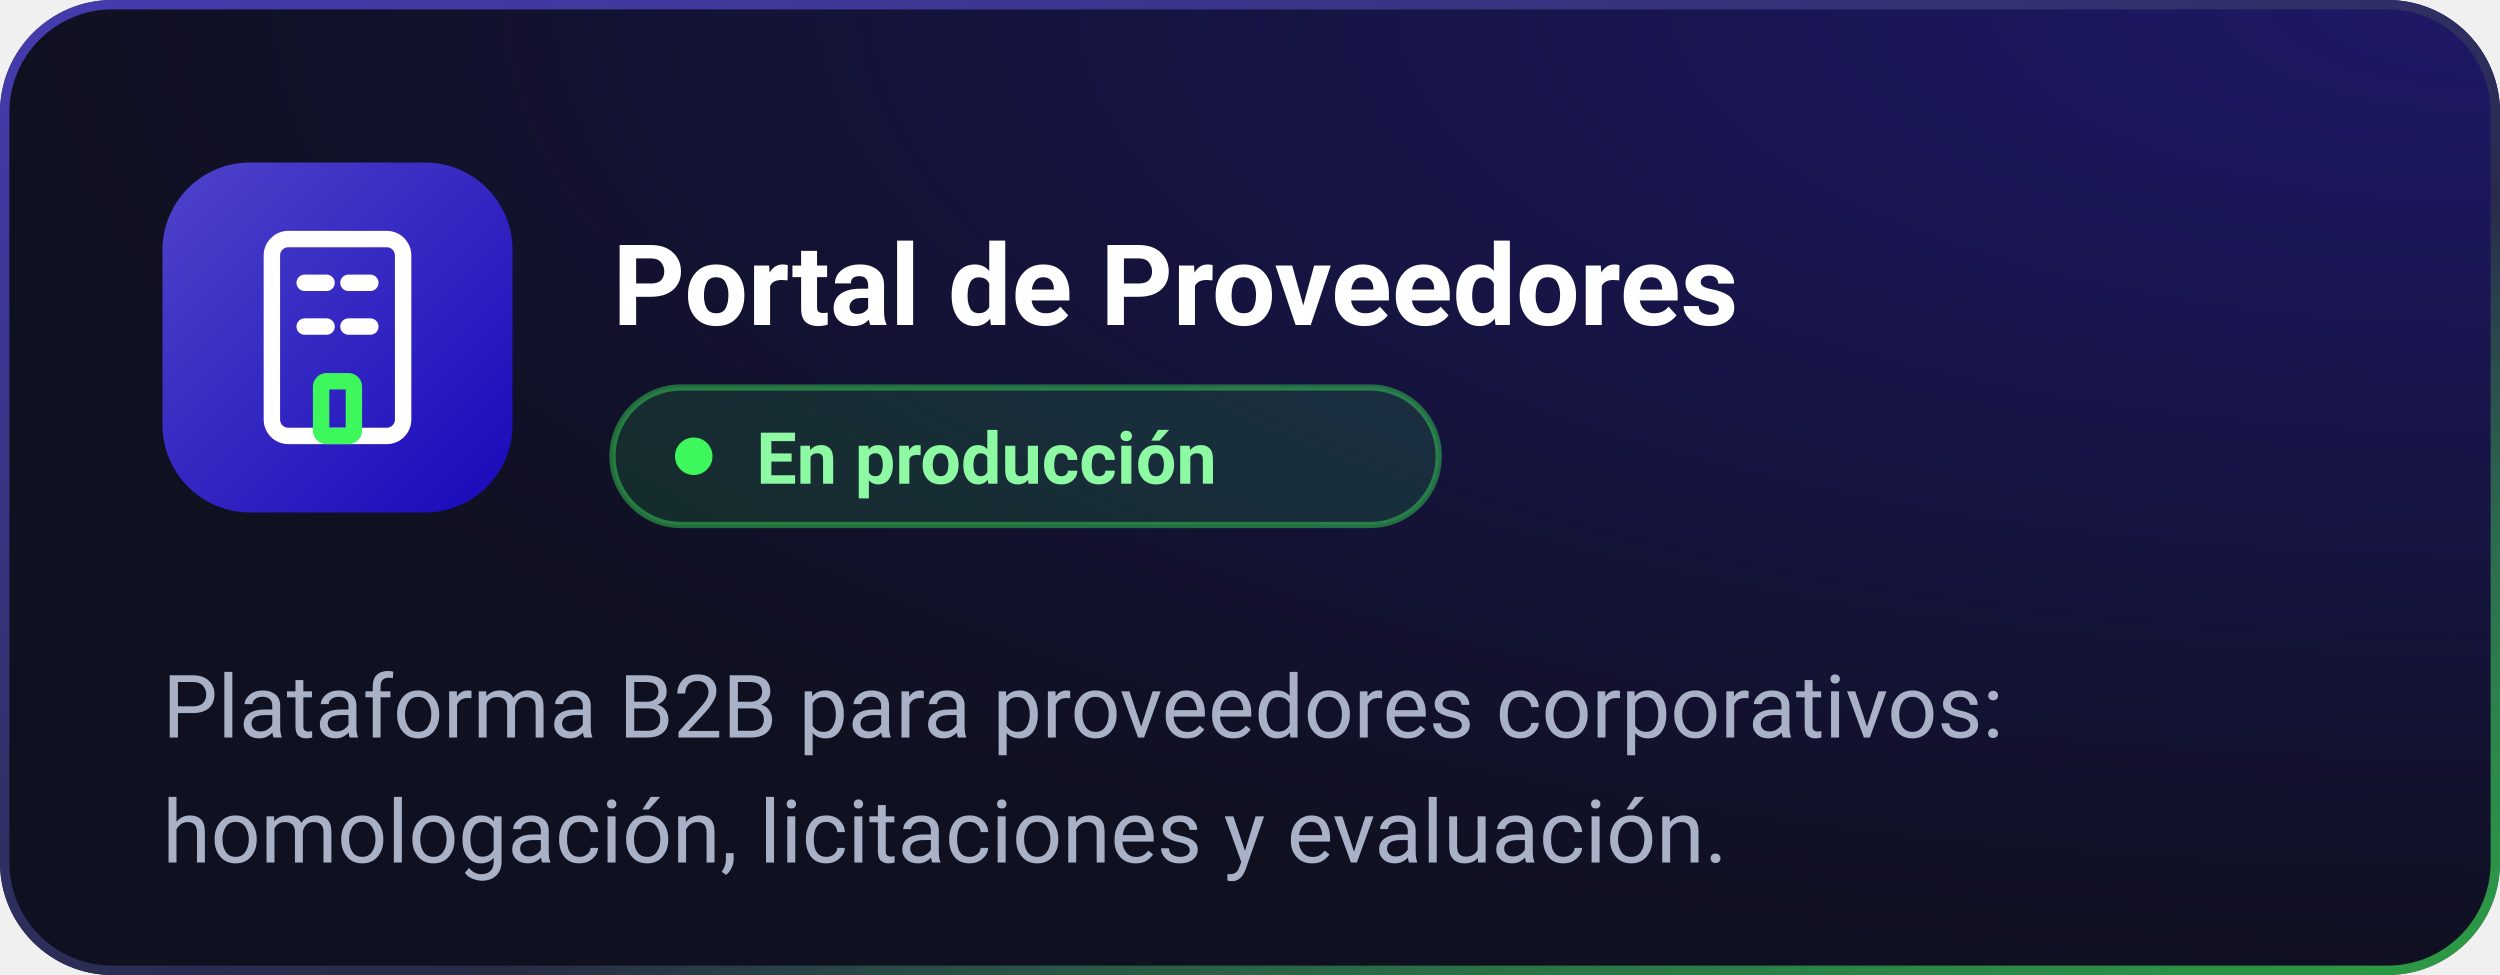
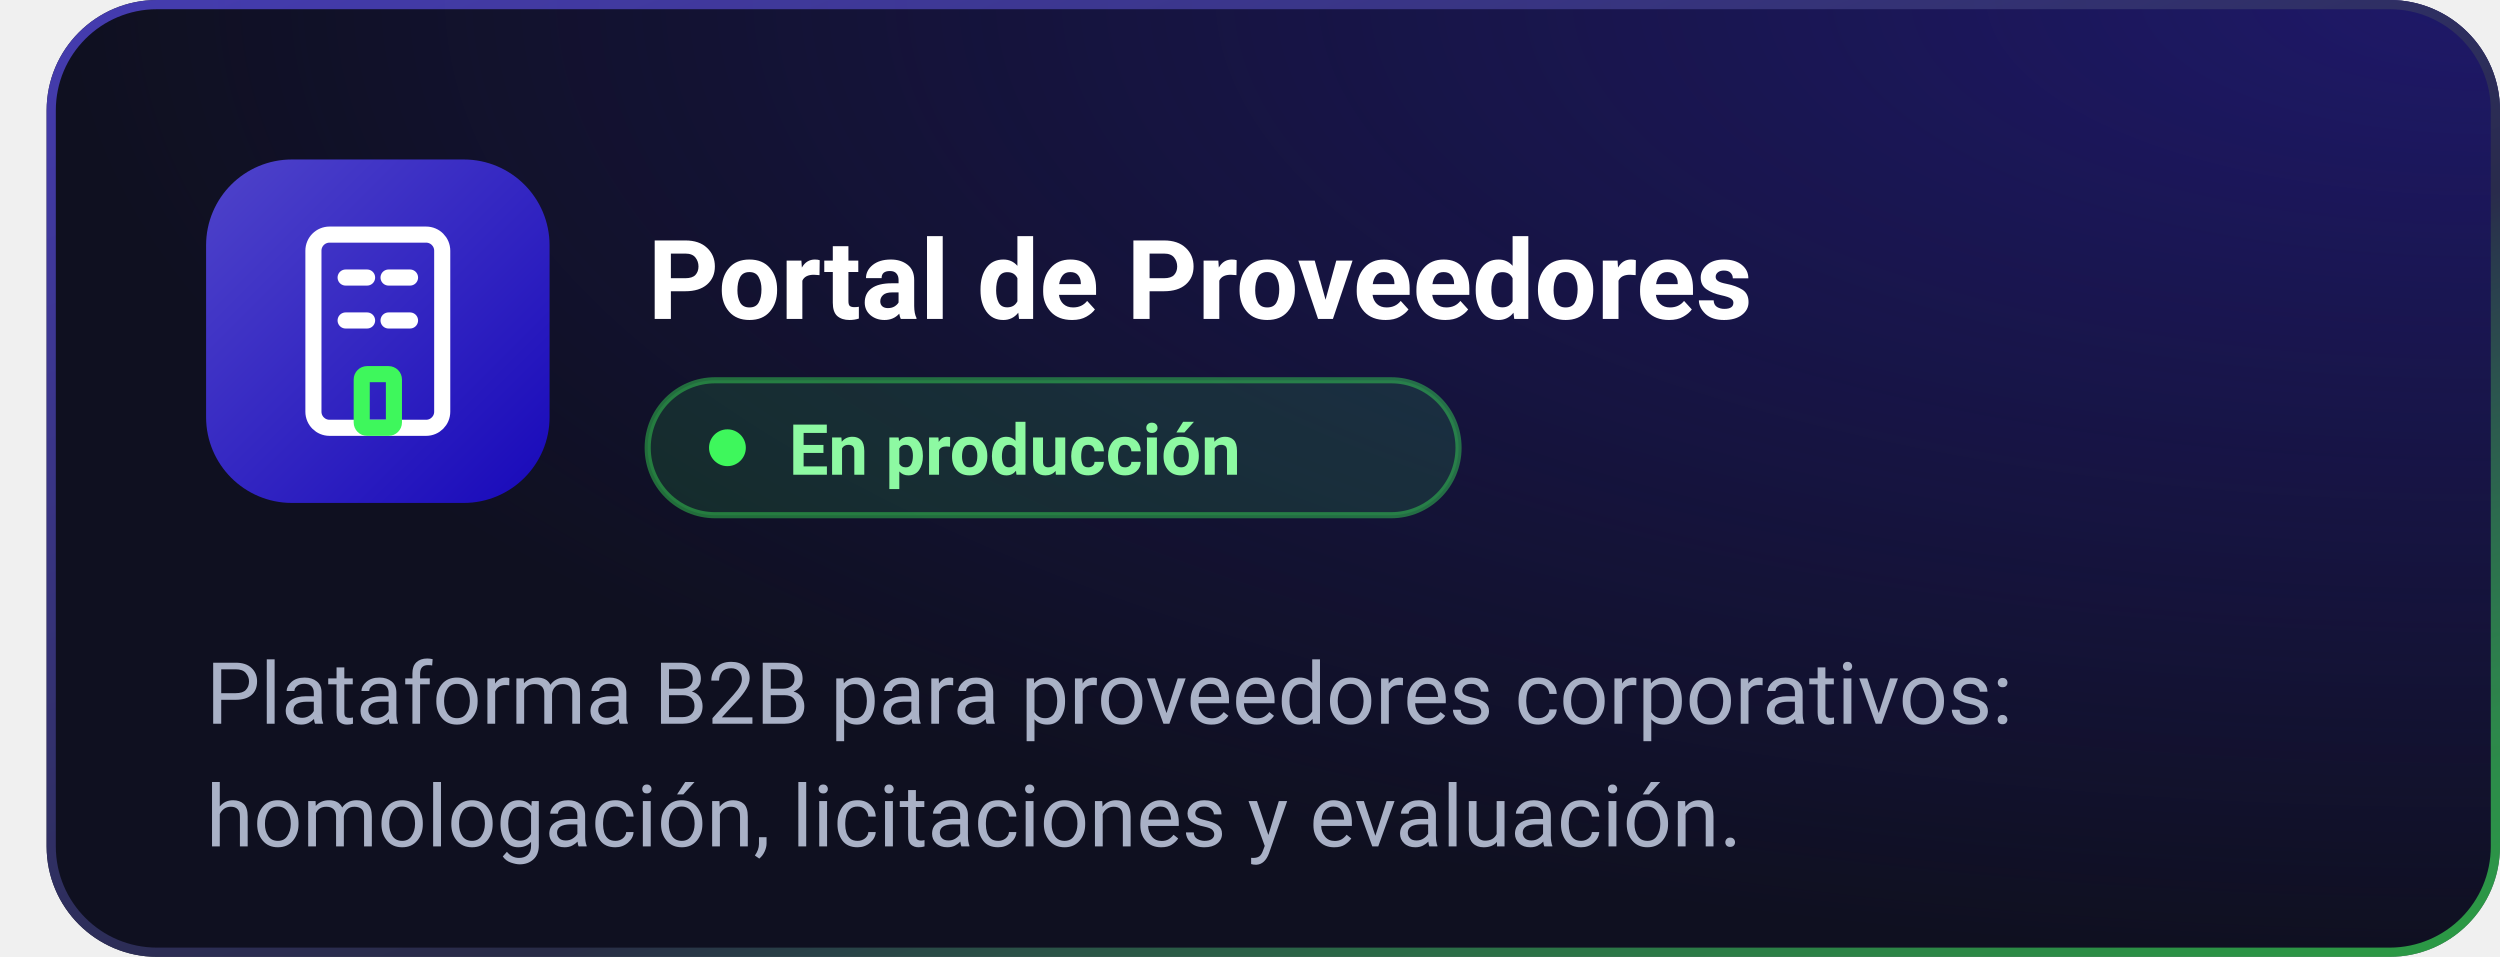
- <svg xmlns="http://www.w3.org/2000/svg" width="400" height="156" viewBox="0 0 400 156" role="img" aria-label="Portal de Proveedores">
+ <svg xmlns="http://www.w3.org/2000/svg" width="407.6" height="156" viewBox="0 0 407.6 156" role="img" aria-label="Portal de Proveedores">
  <defs>
    <linearGradient id="tile" x1="0" y1="0" x2="1" y2="1">
      <stop offset="0" stop-color="#4f44ca" />
      <stop offset="1" stop-color="#1809ba" />
    </linearGradient>
    <linearGradient id="edge" x1="0" y1="0" x2="1" y2="1">
      <stop offset="0" stop-color="#4f44ca" stop-opacity=".85" />
      <stop offset=".6" stop-color="#2a2d4a" stop-opacity=".9" />
      <stop offset="1" stop-color="#3ef75c" stop-opacity=".6" />
    </linearGradient>
    <radialGradient id="glow" cx="1" cy="0" r="1">
      <stop offset="0" stop-color="#3123c1" stop-opacity=".45" />
      <stop offset="1" stop-color="#3123c1" stop-opacity="0" />
    </radialGradient>
    <clipPath id="clip">
      <rect width="400" height="156" rx="18" />
    </clipPath>
  </defs>
-   <g clip-path="url(#clip)">
-     <rect width="400" height="156" fill="#0F1020" />
-     <rect width="400" height="156" fill="url(#glow)" />
+   <g transform="translate(7.6 0)">
+     <g clip-path="url(#clip)">
+       <rect width="400" height="156" fill="#0F1020" />
+       <rect width="400" height="156" fill="url(#glow)" />
+     </g>
+     <rect x=".75" y=".75" width="398.5" height="154.5" rx="17.25" fill="none" stroke="url(#edge)" stroke-width="1.5" />
+     <g transform="translate(26 26) scale(.875)">
+       <rect width="64" height="64" rx="16" fill="url(#tile)" />
+       <g fill="none" stroke="#fff" stroke-width="3" stroke-linecap="round" stroke-linejoin="round">
+         <rect x="20" y="14" width="24" height="36" rx="3" />
+         <path d="M26 22h4M34 22h4M26 30h4M34 30h4" />
+         <rect x="29" y="40" width="6" height="10" rx="1" stroke="#3ef75c" />
+       </g>
+     </g>
+     <text x="98" y="52" font-family="-apple-system, 'Segoe UI', Roboto, Helvetica, Arial, sans-serif" font-size="18" font-weight="700" fill="#FFFFFF">Portal de Proveedores</text>
+     <g transform="translate(98 62)">
+       <rect width="132.2" height="22" rx="11" fill="#3ef75c" fill-opacity=".12" stroke="#3ef75c" stroke-opacity=".4" />
+       <circle cx="13" cy="11" r="3" fill="#3ef75c" />
+       <text x="23" y="15.4" font-family="-apple-system, 'Segoe UI', Roboto, Helvetica, Arial, sans-serif" font-size="11.5" font-weight="600" fill="#8DF9A2">En producción</text>
+     </g>
+     <text font-family="-apple-system, 'Segoe UI', Roboto, Helvetica, Arial, sans-serif" font-size="14" fill="#A9B1C6">
+       <tspan x="26" y="118">Plataforma B2B para proveedores corporativos:</tspan>
+       <tspan x="26" y="138">homologación, licitaciones y evaluación.</tspan>
+     </text>
  </g>
-   <rect x=".75" y=".75" width="398.5" height="154.5" rx="17.25" fill="none" stroke="url(#edge)" stroke-width="1.5" />
-   <g transform="translate(26 26) scale(.875)">
-     <rect width="64" height="64" rx="16" fill="url(#tile)" />
-     <g fill="none" stroke="#fff" stroke-width="3" stroke-linecap="round" stroke-linejoin="round">
-       <rect x="20" y="14" width="24" height="36" rx="3" />
-       <path d="M26 22h4M34 22h4M26 30h4M34 30h4" />
-       <rect x="29" y="40" width="6" height="10" rx="1" stroke="#3ef75c" />
-     </g>
-   </g>
-   <text x="98" y="52" font-family="-apple-system, 'Segoe UI', Roboto, Helvetica, Arial, sans-serif" font-size="18" font-weight="700" fill="#FFFFFF">Portal de Proveedores</text>
-   <g transform="translate(98 62)">
-     <rect width="132.2" height="22" rx="11" fill="#3ef75c" fill-opacity=".12" stroke="#3ef75c" stroke-opacity=".4" />
-     <circle cx="13" cy="11" r="3" fill="#3ef75c" />
-     <text x="23" y="15.4" font-family="-apple-system, 'Segoe UI', Roboto, Helvetica, Arial, sans-serif" font-size="11.5" font-weight="600" fill="#8DF9A2">En producción</text>
-   </g>
-   <text font-family="-apple-system, 'Segoe UI', Roboto, Helvetica, Arial, sans-serif" font-size="14" fill="#A9B1C6">
-     <tspan x="26" y="118">Plataforma B2B para proveedores corporativos:</tspan>
-     <tspan x="26" y="138">homologación, licitaciones y evaluación.</tspan>
-   </text>
</svg>
